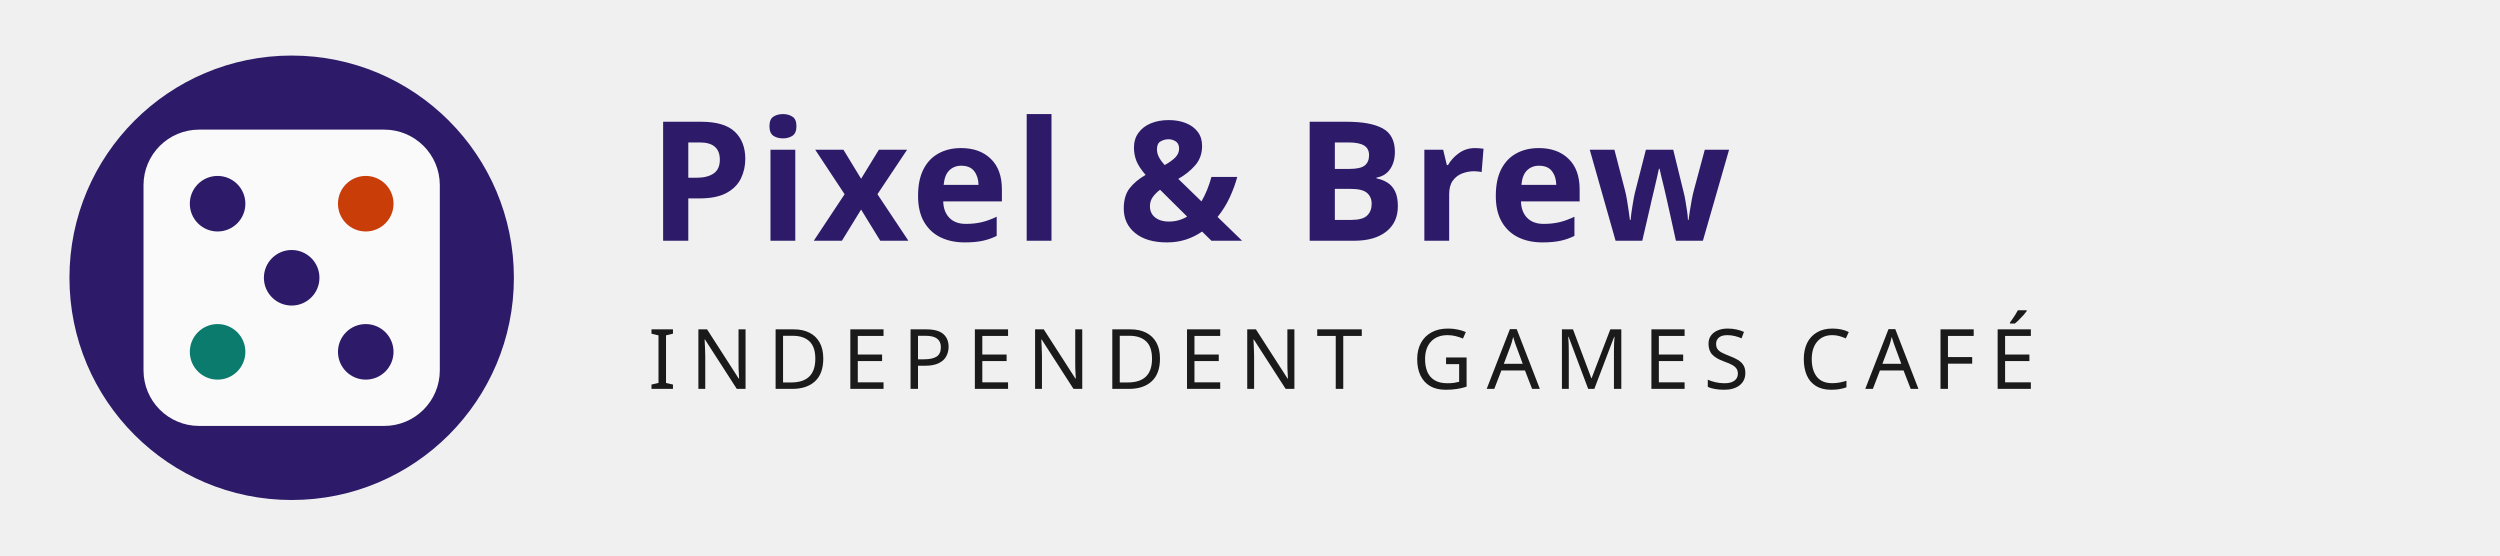
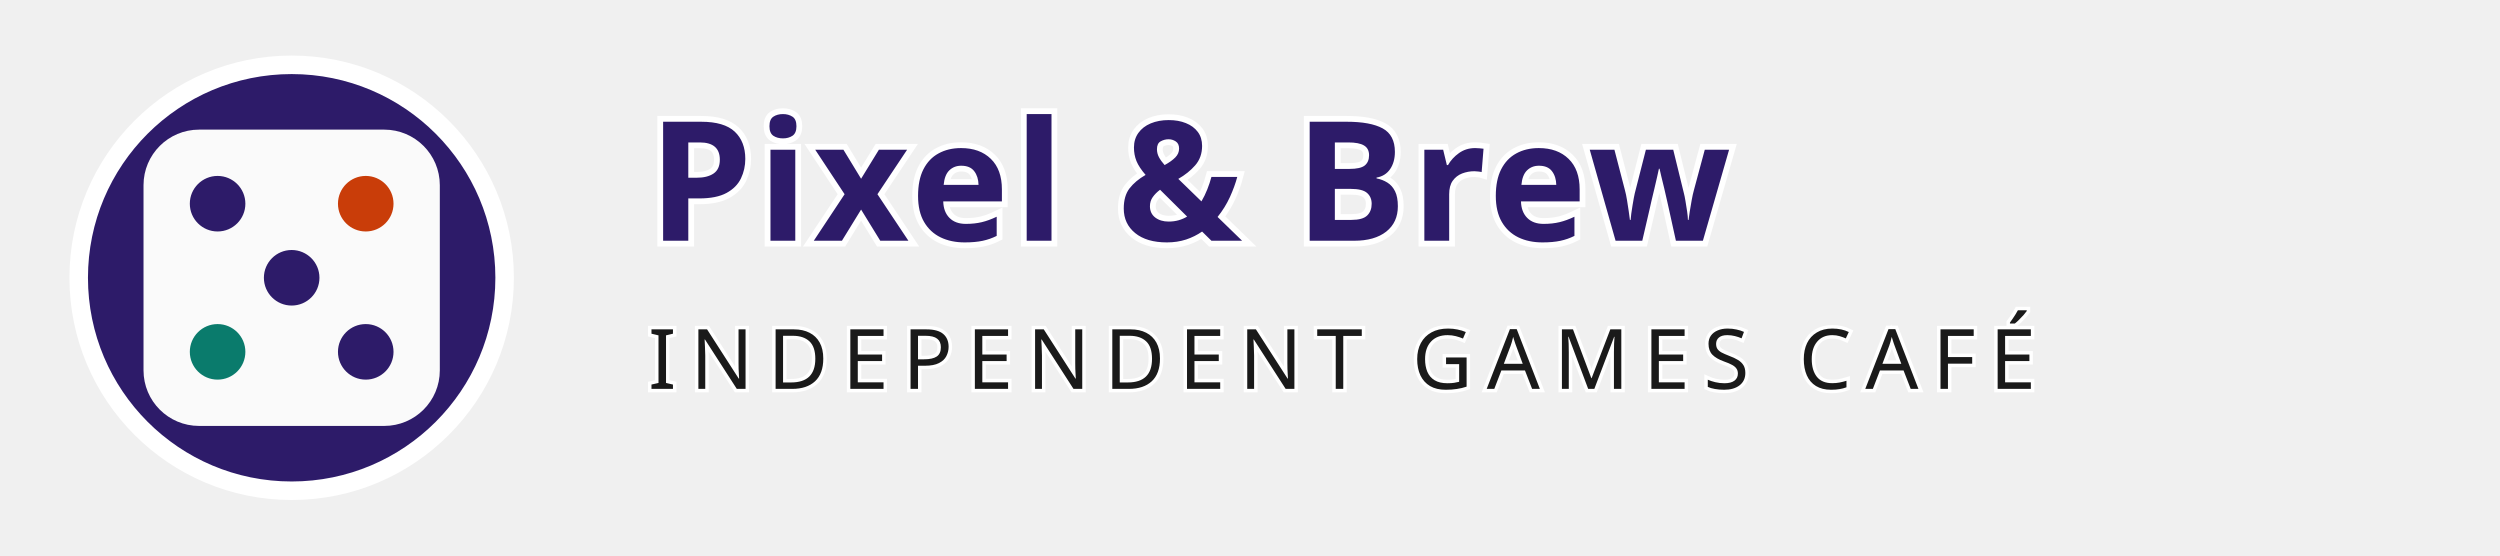
<svg xmlns="http://www.w3.org/2000/svg" width="540" height="120" viewBox="0 0 540 120" role="img">
  <g transform="translate(15, 12)">
-     <circle cx="48" cy="48" r="48" fill="#2D1B69" />
+     <circle cx="48" cy="48" r="46" fill="#2D1B69" stroke="#FFFFFF" stroke-width="4" />
    <rect x="16" y="16" width="64" height="64" rx="12" fill="#FAFAFA" />
    <circle cx="32" cy="32" r="6" fill="#2D1B69" />
    <circle cx="48" cy="48" r="6" fill="#2D1B69" />
    <circle cx="64" cy="64" r="6" fill="#2D1B69" />
    <circle cx="64" cy="32" r="6" fill="#C93D09" />
    <circle cx="32" cy="64" r="6" fill="#0A7B6C" />
  </g>
-   <text x="140" y="52" font-family="Nunito, Fredoka One, sans-serif" font-size="36" font-weight="700" fill="#2D1B69" letter-spacing="1">Pixel &amp; Brew</text>
-   <text x="140" y="84" font-family="Nunito, sans-serif" font-size="18" font-weight="400" fill="#1A1A1A" letter-spacing="3">INDEPENDENT GAMES CAFÉ</text>
+   <text x="140" y="52" font-family="Nunito, Fredoka One, sans-serif" font-size="36" font-weight="700" fill="#2D1B69" stroke="#FFFFFF" stroke-width="2.5" paint-order="stroke" letter-spacing="1">Pixel &amp; Brew</text>
+   <text x="140" y="84" font-family="Nunito, sans-serif" font-size="18" font-weight="400" fill="#1A1A1A" stroke="#FFFFFF" stroke-width="1.5" paint-order="stroke" letter-spacing="3">INDEPENDENT GAMES CAFÉ</text>
</svg>
